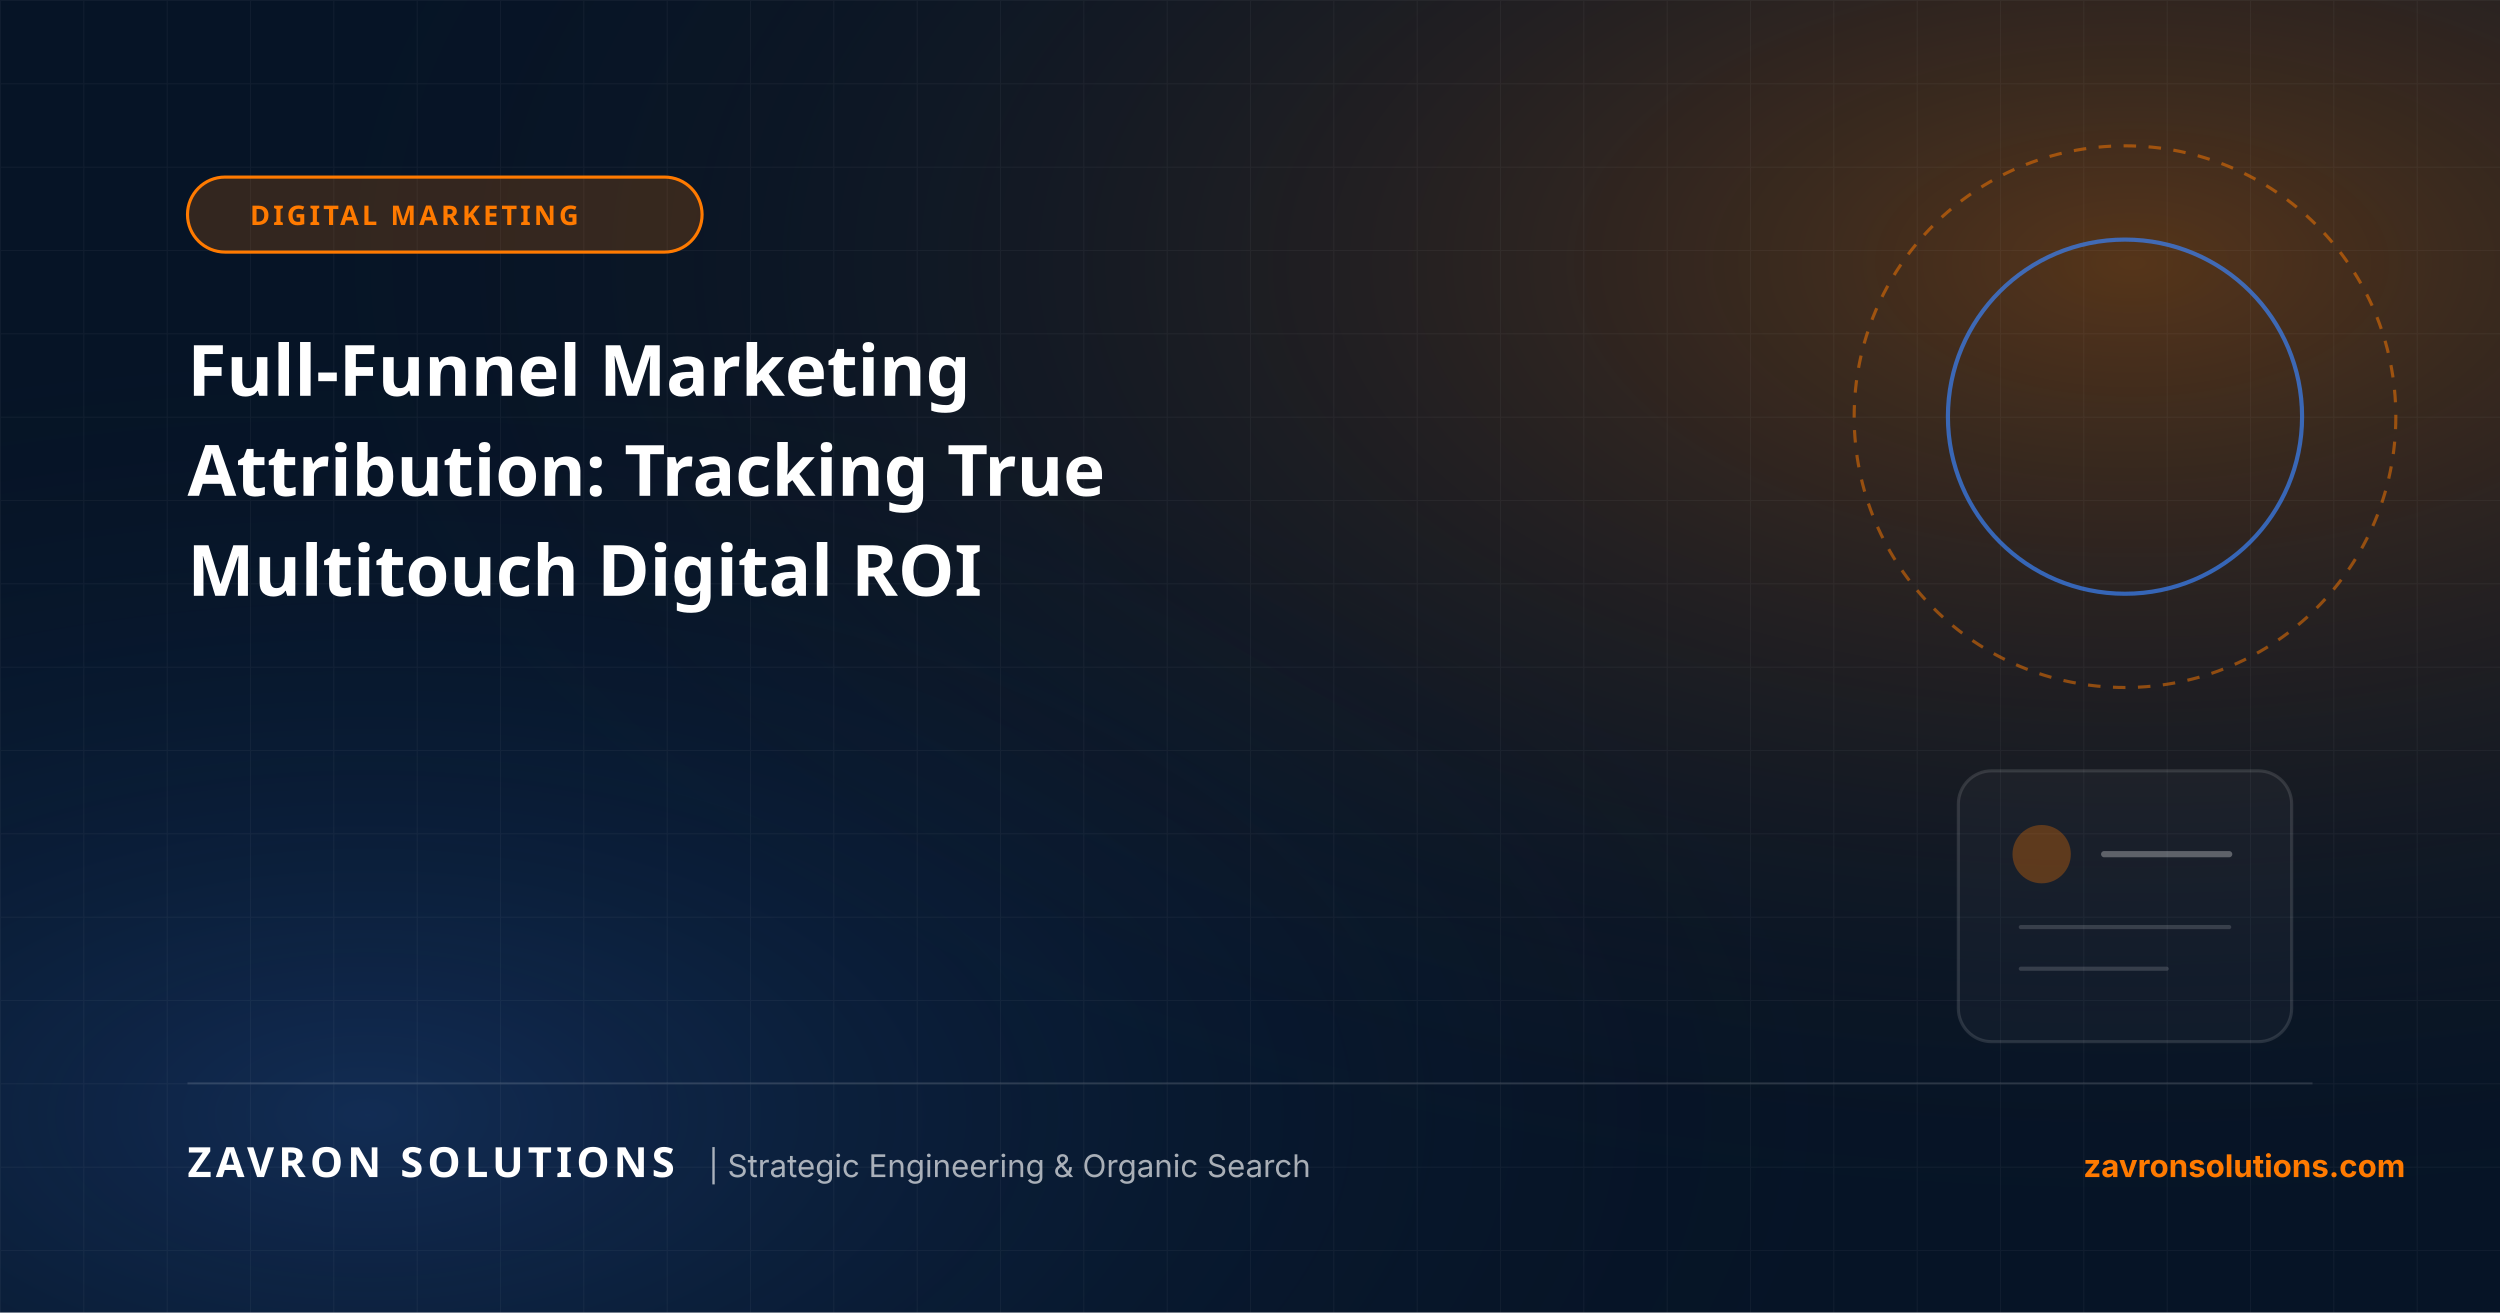
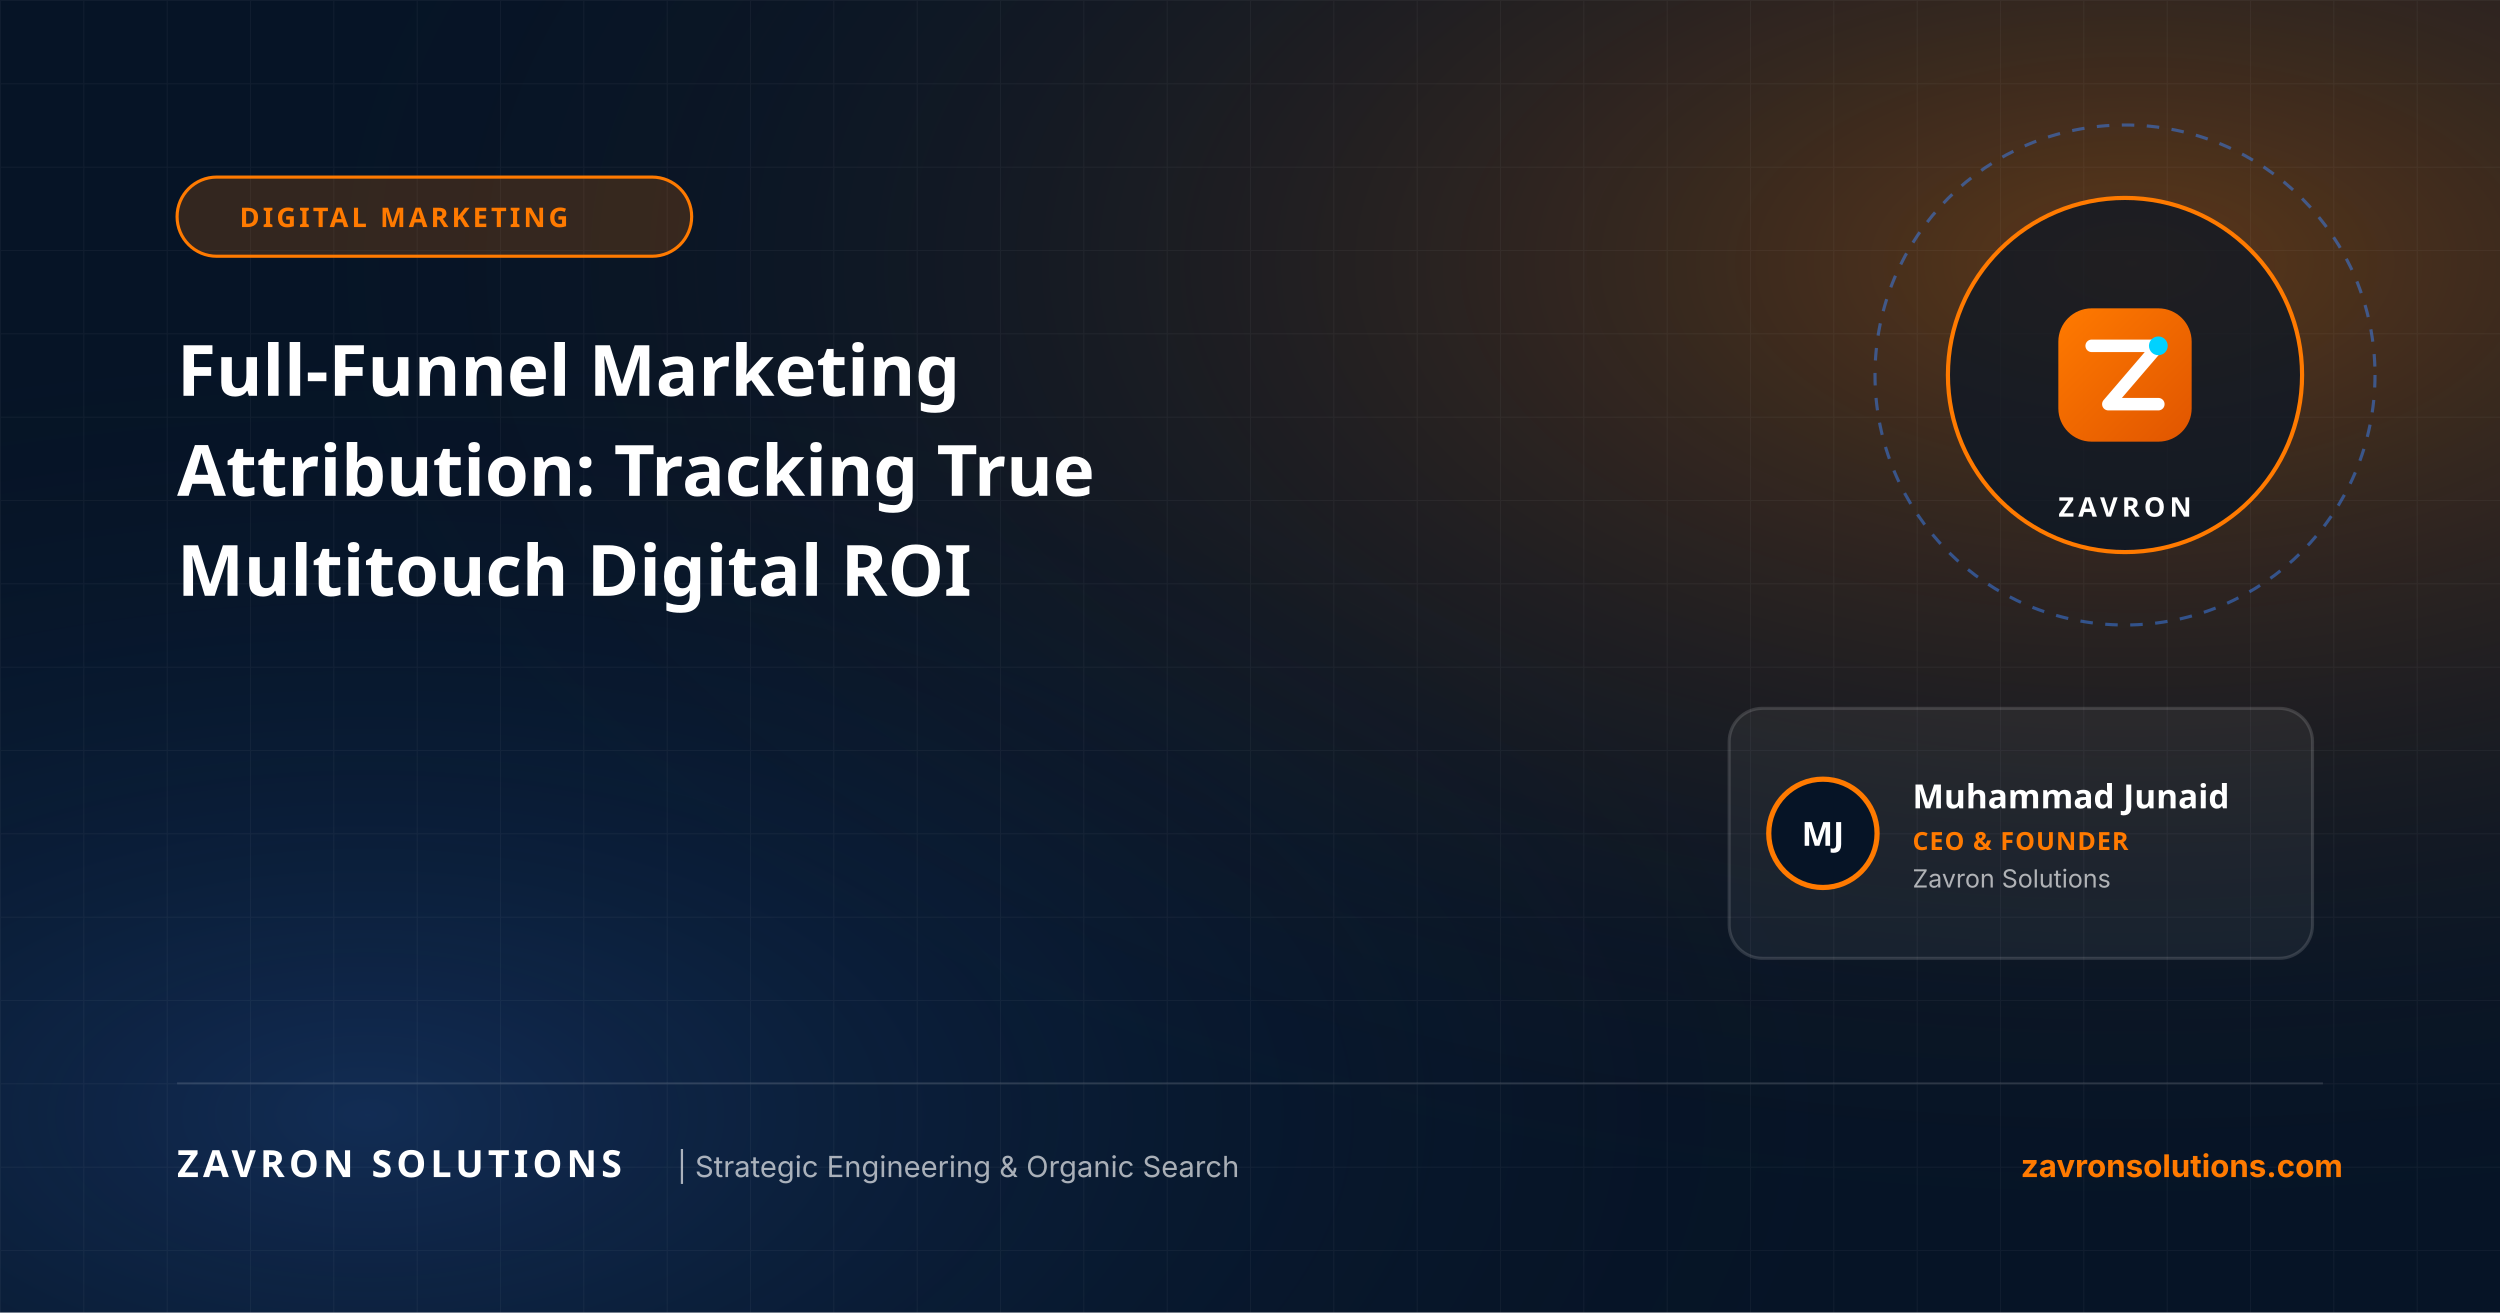
<svg xmlns="http://www.w3.org/2000/svg" width="1200" height="630" viewBox="0 0 1200 630" fill="none">
  <rect width="1200" height="630" fill="#061426" />
  <defs>
    <radialGradient id="grad1" cx="0.85" cy="0.2" r="0.75">
-       <stop offset="0%" stop-color="#ff7a00" stop-opacity="0.32" />
+       <stop offset="0%" stop-color="#ff7a00" stop-opacity="0.35" />
      <stop offset="100%" stop-color="#061426" stop-opacity="0" />
    </radialGradient>
    <radialGradient id="grad2" cx="0.15" cy="0.85" r="0.6">
      <stop offset="0%" stop-color="#3b82f6" stop-opacity="0.22" />
      <stop offset="100%" stop-color="#061426" stop-opacity="0" />
    </radialGradient>
+     <linearGradient id="logoGrad" x1="0" y1="0" x2="1" y2="1">
+       <stop offset="0%" stop-color="#FF7A00" />
+       <stop offset="100%" stop-color="#E05500" />
+     </linearGradient>
    <pattern id="grid" width="40" height="40" patternUnits="userSpaceOnUse">
      <path d="M 40 0 L 0 0 0 40" fill="none" stroke="rgba(255,255,255,0.04)" stroke-width="1" />
    </pattern>
  </defs>
  <rect width="1200" height="630" fill="url(#grad1)" />
  <rect width="1200" height="630" fill="url(#grad2)" />
  <rect width="1200" height="630" fill="url(#grid)" />
-   <circle cx="1020" cy="200" r="130" stroke="#ff7a00" stroke-width="1.5" stroke-dasharray="6 6" fill="none" opacity="0.5" />
-   <circle cx="1020" cy="200" r="85" stroke="#3b82f6" stroke-width="2" fill="none" opacity="0.7" />
-   <rect x="940" y="370" width="160" height="130" rx="16" stroke="rgba(255,255,255,0.12)" stroke-width="1.5" fill="rgba(255,255,255,0.03)" />
-   <circle cx="980" cy="410" r="14" fill="#ff7a00" fill-opacity="0.3" />
-   <line x1="1010" y1="410" x2="1070" y2="410" stroke="rgba(255,255,255,0.3)" stroke-width="3" stroke-linecap="round" />
-   <line x1="970" y1="445" x2="1070" y2="445" stroke="rgba(255,255,255,0.15)" stroke-width="2" stroke-linecap="round" />
-   <line x1="970" y1="465" x2="1040" y2="465" stroke="rgba(255,255,255,0.15)" stroke-width="2" stroke-linecap="round" />
-   <rect x="90" y="85" width="247" height="36" rx="18" fill="#ff7a00" fill-opacity="0.18" stroke="#ff7a00" stroke-width="1.5" />
-   <text x="120" y="108" fill="#ff7a00" font-family="Plus Jakarta Sans, sans-serif" font-size="13" font-weight="700" letter-spacing="1.5">DIGITAL MARKETING</text>
-   <text x="90" y="190" fill="#FFFFFF" font-family="Plus Jakarta Sans, sans-serif" font-size="34" font-weight="800">Full-Funnel Marketing</text>
-   <text x="90" y="238" fill="#FFFFFF" font-family="Plus Jakarta Sans, sans-serif" font-size="34" font-weight="800">Attribution: Tracking True</text>
-   <text x="90" y="286" fill="#FFFFFF" font-family="Plus Jakarta Sans, sans-serif" font-size="34" font-weight="800">Multitouch Digital ROI</text>
-   <line x1="90" y1="520" x2="1110" y2="520" stroke="rgba(255,255,255,0.12)" stroke-width="1" />
-   <text x="90" y="565" fill="#FFFFFF" font-family="Plus Jakarta Sans, sans-serif" font-size="20" font-weight="800" letter-spacing="2">ZAVRON SOLUTIONS</text>
-   <text x="340" y="565" fill="rgba(255,255,255,0.65)" font-family="Inter, sans-serif" font-size="15">| Strategic Engineering &amp; Organic Search</text>
-   <text x="1000" y="565" fill="#ff7a00" font-family="Inter, sans-serif" font-size="15" font-weight="700">zavronsolutions.com</text>
+   <rect x="85" y="85" width="247" height="38" rx="19" fill="#ff7a00" fill-opacity="0.18" stroke="#ff7a00" stroke-width="1.5" />
+   <text x="115" y="109" fill="#ff7a00" font-family="Plus Jakarta Sans, sans-serif" font-size="13" font-weight="700" letter-spacing="1.5">DIGITAL MARKETING</text>
+   <text x="85" y="190" fill="#FFFFFF" font-family="Plus Jakarta Sans, sans-serif" font-size="34" font-weight="800">Full-Funnel Marketing</text>
+   <text x="85" y="238" fill="#FFFFFF" font-family="Plus Jakarta Sans, sans-serif" font-size="34" font-weight="800">Attribution: Tracking True</text>
+   <text x="85" y="286" fill="#FFFFFF" font-family="Plus Jakarta Sans, sans-serif" font-size="34" font-weight="800">Multitouch Digital ROI</text>
+   <circle cx="1020" cy="180" r="85" stroke="#ff7a00" stroke-width="2" fill="rgba(6, 20, 38, 0.7)" />
+   <circle cx="1020" cy="180" r="120" stroke="#3b82f6" stroke-width="1.5" stroke-dasharray="6 6" fill="none" opacity="0.5" />
+   <g transform="translate(988, 148)">
+     <rect width="64" height="64" rx="16" fill="url(#logoGrad)" />
+     <path d="M16 18 H48 L24 46 H48" stroke="#FFFFFF" stroke-width="6" stroke-linecap="round" stroke-linejoin="round" />
+     <circle cx="48" cy="18" r="4.5" fill="#00D2FF" />
+   </g>
+   <text x="1020" y="248" fill="#FFFFFF" font-family="Plus Jakarta Sans, sans-serif" font-size="13" font-weight="800" letter-spacing="2" text-anchor="middle">ZAVRON</text>
+   <rect x="830" y="340" width="280" height="120" rx="16" fill="rgba(255,255,255,0.05)" stroke="rgba(255,255,255,0.14)" stroke-width="1.5" />
+   <circle cx="875" cy="400" r="26" fill="#061426" stroke="#FF7A00" stroke-width="2.5" />
+   <text x="875" y="406" fill="#FFFFFF" font-family="Plus Jakarta Sans, sans-serif" font-size="16" font-weight="800" text-anchor="middle">MJ</text>
+   <text x="918" y="388" fill="#FFFFFF" font-family="Plus Jakarta Sans, sans-serif" font-size="16" font-weight="700">Muhammad Junaid</text>
+   <text x="918" y="408" fill="#FF7A00" font-family="Plus Jakarta Sans, sans-serif" font-size="12" font-weight="700" letter-spacing="0.5">CEO &amp; FOUNDER</text>
+   <text x="918" y="426" fill="rgba(255,255,255,0.65)" font-family="Inter, sans-serif" font-size="12">Zavron Solutions</text>
+   <line x1="85" y1="520" x2="1115" y2="520" stroke="rgba(255,255,255,0.12)" stroke-width="1" />
+   <text x="85" y="565" fill="#FFFFFF" font-family="Plus Jakarta Sans, sans-serif" font-size="18" font-weight="800" letter-spacing="2">ZAVRON SOLUTIONS</text>
+   <text x="325" y="565" fill="rgba(255,255,255,0.65)" font-family="Inter, sans-serif" font-size="14">|   Strategic Engineering &amp; Organic Search</text>
+   <text x="970" y="565" fill="#ff7a00" font-family="Inter, sans-serif" font-size="15" font-weight="700">zavronsolutions.com</text>
</svg>
